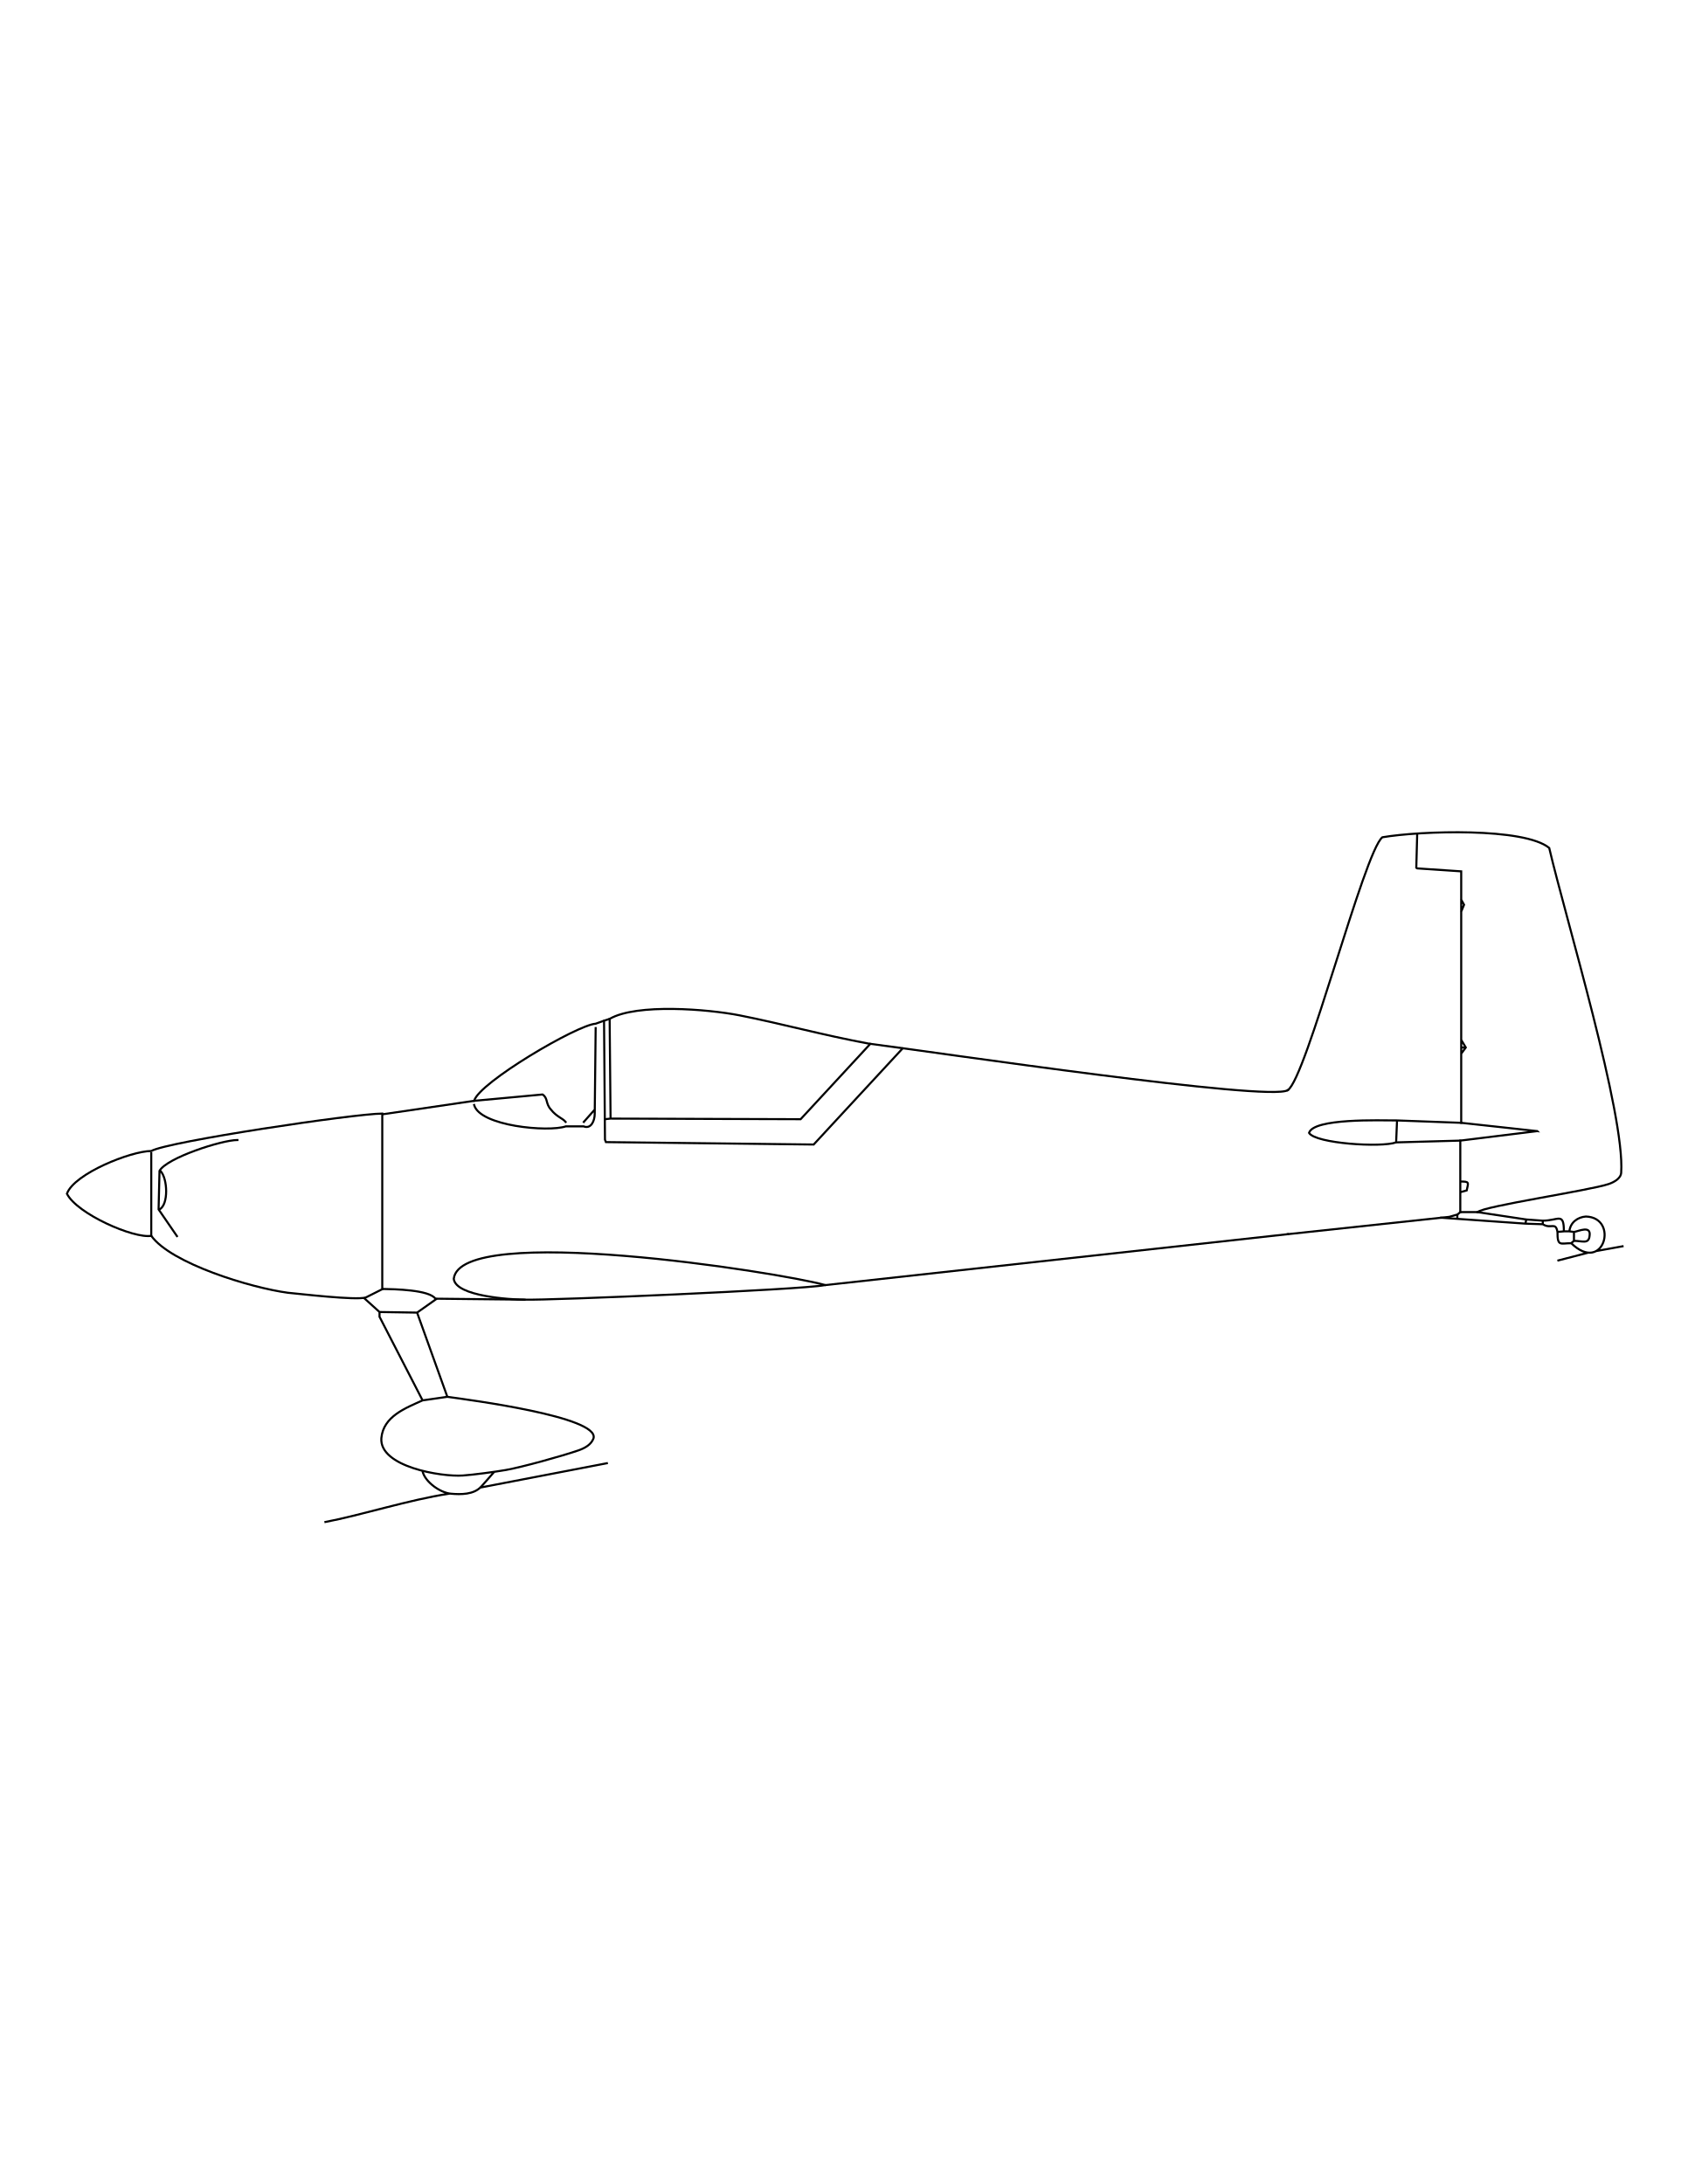
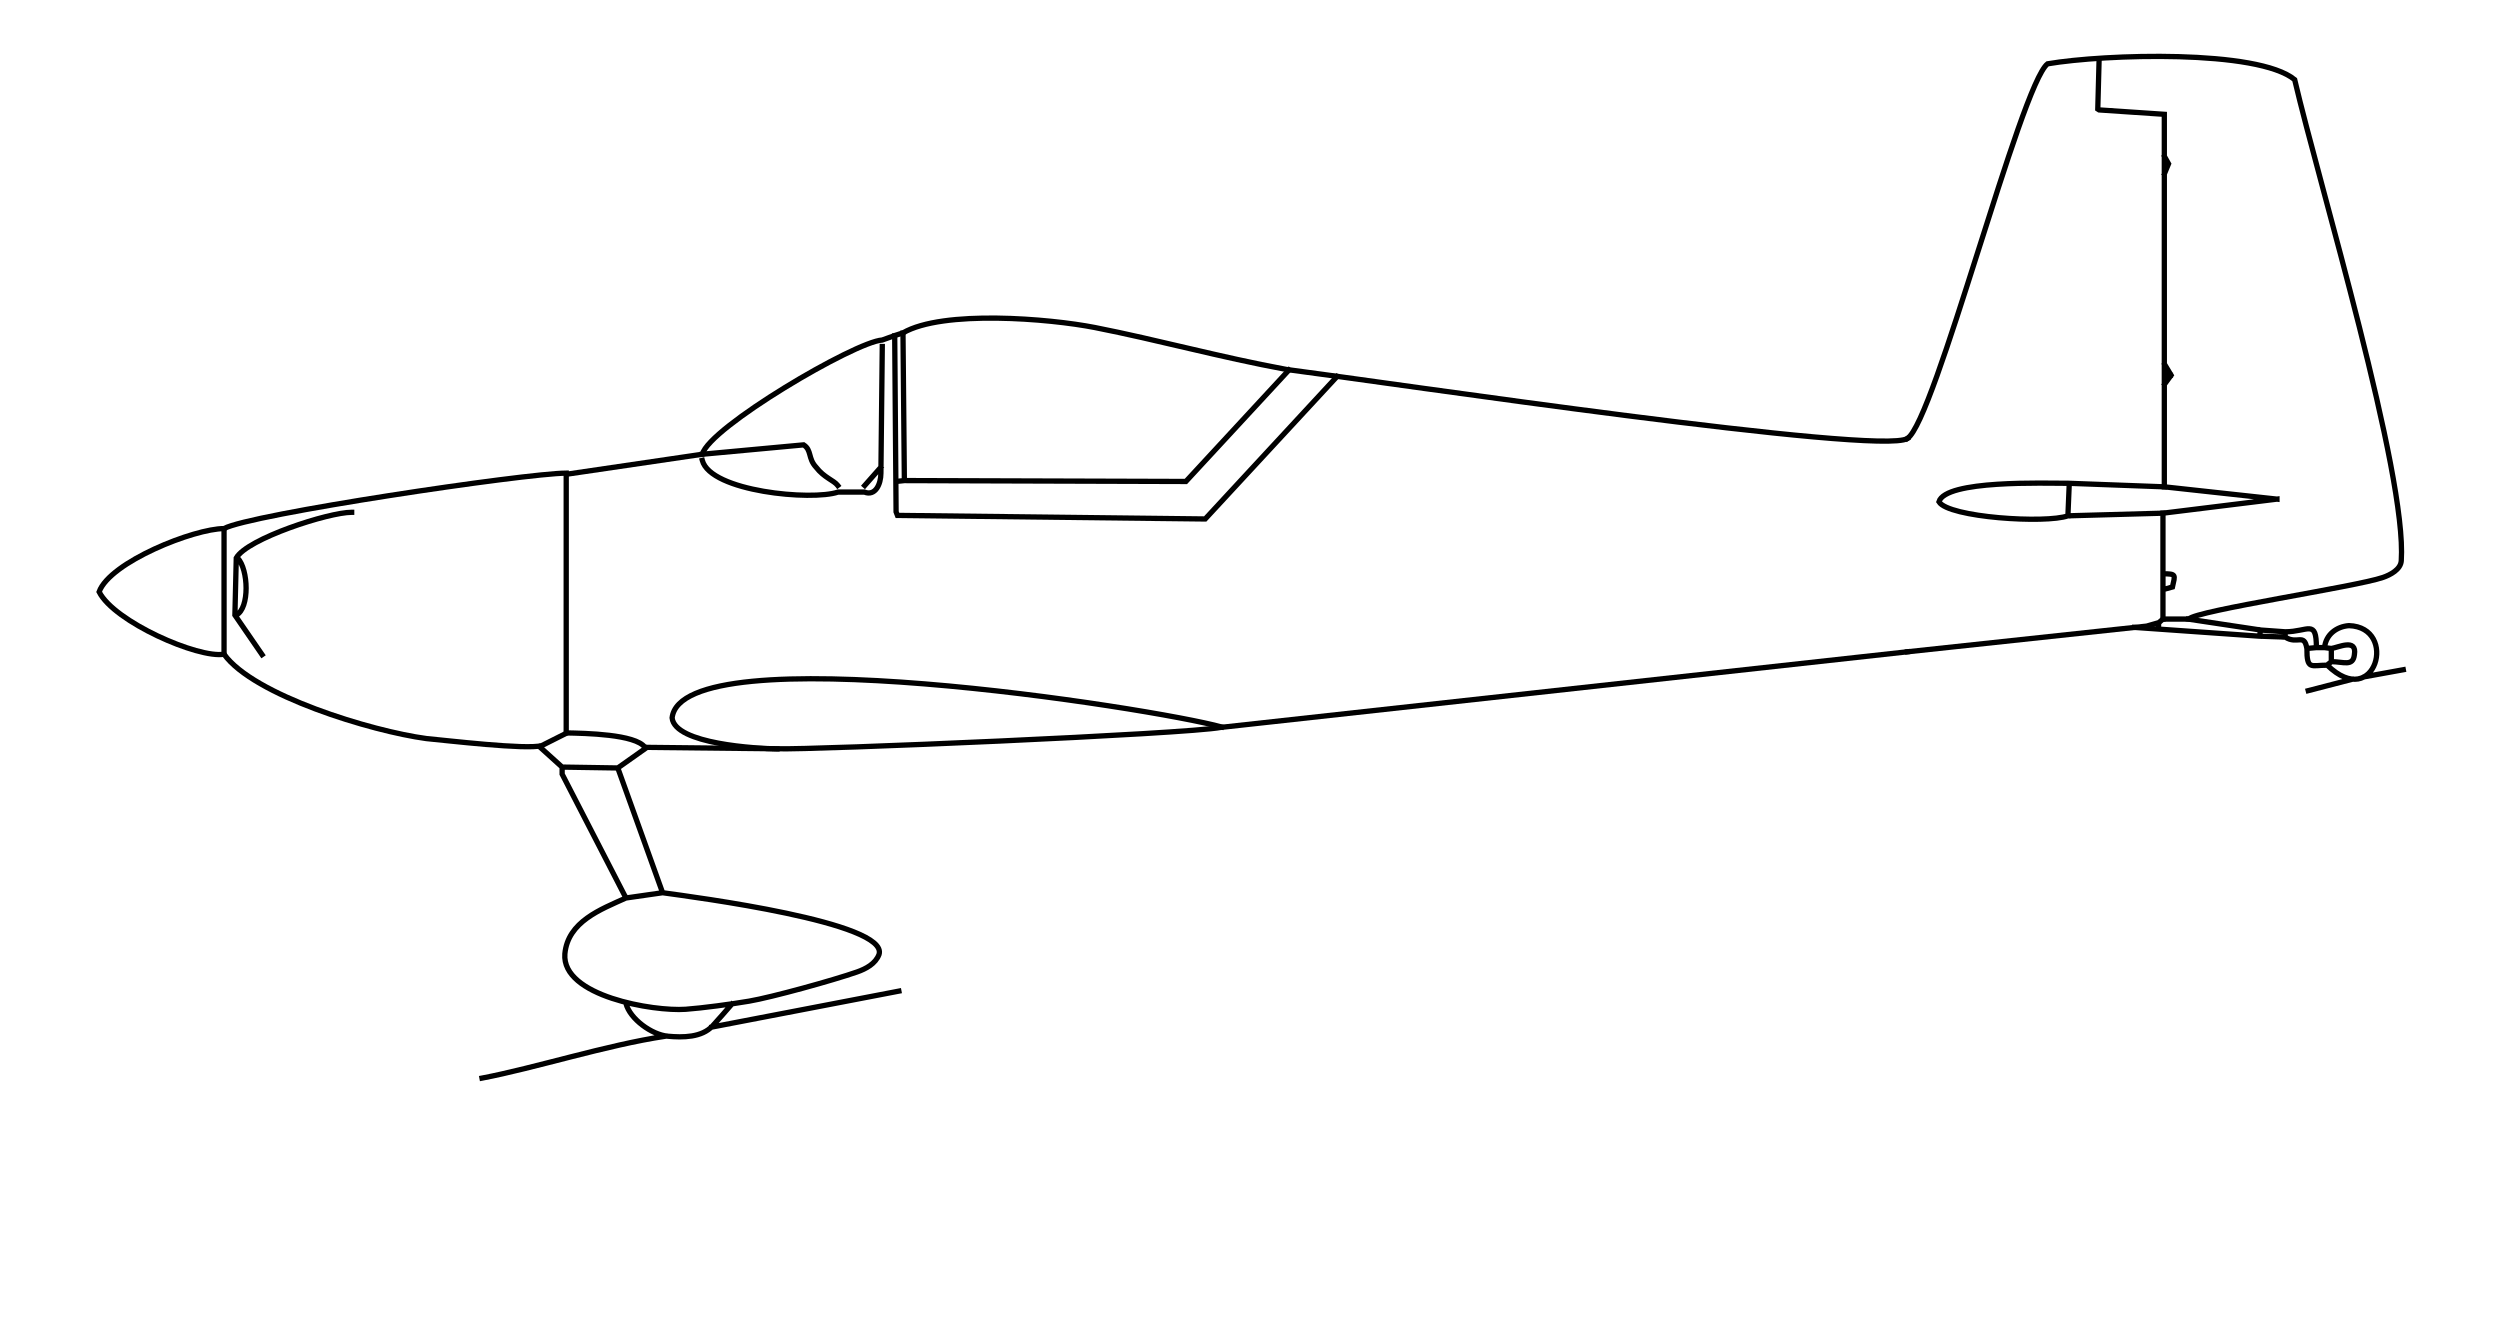
- <svg xmlns="http://www.w3.org/2000/svg" width="8.5in" height="11in" version="1.1" viewBox="0 0 8500 4000" id="svg172">
+ <svg viewBox="0 500 8500 4500" class="sideview">
  <defs>
-     <style type="text/css" id="style858">
+     <style type="text/css">
+             svg {
+                 shape-rendering: geometricPrecision;
+                 text-rendering: geometricPrecision;
+                 fill-rule: evenodd;
+                 clip-rule: evenodd;
+             }
+ 
            path {
-             stroke:black;
-             stroke-width:10.42;
-             stroke-linecap:square;
-             stroke-miterlimit:22.926;
-             fill:none;
+                 stroke-width: 18px;
+                 stroke-linecap: square;
+                 stroke-miterlimit: 23;
+             }
+ 
+             path {
+                 stroke: black;
+                 fill: transparent;
            }
        </style>
  </defs>
-   <g id="fuselage">
-     <path id="fuselage_wing" d="M 2641.7,3046.215 C 2576.072,3045.18 2294.41,3030.43 2285.17,2940.82 c 31.91,-284.9 1635.48,-33.57 1867.98,30.89" />
-     <path id="fuselage_wheel" d="m 1836.181,3040.306 75.059,67.784 189.28,2.99 95.02,-67.164 M 2487.7,3914.56 c -21.54,24.41 -42.9,49.86 -65.02,73.65 -36.78,39.6 -101.04,39.7 -152.2,34.94 -54.47,-5.06 -128.83,-58.66 -142.26,-111.52 m -489.35,253.91 c 178.72,-33.85 423.57,-112.45 622.35,-142.19 m 159.35,-31.36 635.55,-122.18 M 2128.21,3553.18 c -85.68,38.86 -197.5,80.16 -207.65,189.94 -11.16,144.13 301.43,196.09 410.5,188.46 55.13,-3.86 157.98,-17.78 216.05,-27.69 76.93,-13.14 286.11,-70.97 366.65,-99.14 30.41,-10.72 62.94,-27.78 74.97,-59.72 33.99,-108.82 -630.57,-195.11 -735.88,-209.78 m -152.33,-424.17 152.34,424.18 -124.65,17.92 -216.97,-421.19 v -23.9" />
-     <path id="fuselage_canopy" d="m 3042,1642.28 4.68,597.94 4.69,12.15 1046.32,12.14 447.53,-483.65 M 4382.19,1758.27 4032,2137 l -957.17,-3.04 -4.68,-501.2 m -23.47,504.24 28.15,-3.04 m -75.09,-455.887 -4.68,431.18 c 0,36.43 -18.77,78.94 -56.3,63.76 h -89.15 c -89.15,30.36 -433.61,-1.48 -461.76,-107.73 m 605.74,24.807 -53.46,60.54 m -91.86,-0.09 c -14.07,-18.21 -45.58,-25.69 -73.74,-62.12 -28.15,-30.36 -14.07,-57.69 -42.22,-75.9 l -344.46,31.92" />
-     <path id="fuselage_outline" d="M 6485.58,2716.03 4151.693,2973.047 c -119.704,22.899 -1385.624,76.986 -1510.368,72.772 L 2192.85,3040.99 c -32.31,-44.81 -203.12,-47.79 -267.76,-49.115 l 0.05,-879.34 462.72,-68.105 c 23.46,-91.08 518.06,-382.31 611.9,-388.38 l 42.23,-15.18 28.15,-9.11 c 136.07,-78.94 497.35,-48.57 652.19,-18.22 215.83,42.5 422.28,100.19 652.19,142.69 360.85,46.69 2017.544,293.318 2110.569,234.648" />
-   </g>
-   <g id="empennage">
-     <path id="empennage_horizontal" d="m 7030.9,2253.78 4.62,-110.53 m 706.14,53.77 v 0 l -382.99,-41.82 -323.15,-11.95 c -87.71,0 -420.1,-11.95 -443.18,62.73 32.31,53.77 364.7,74.68 438.56,47.79 l 323.15,-8.96 387.6,-47.8 z" />
-     <path id="empennage_tailwheel" d="m 7875.72,2701.85 c 0,-98.57 -27.7,-53.77 -106.18,-53.77 l -83.09,-5.98 -245.59,-36.99 m 407.16,243.11 146.93,-38.06 m 47.55,-9.73 128.67,-23.34 M 7926.5,2749.64 c 41.55,0 73.86,17.92 78.48,-23.9 9.23,-56.76 -55.4,-23.9 -78.48,-20.91 M 7769.54,2666 v -17.92 m -87.5,13.93 4.4,-19.91 M 7903.41,2701.85 h -27.7 l -32.32,2.99 c 0,74.68 13.85,56.75 69.25,56.75 l 13.85,-11.94 v -44.81 z m -564.3,-79.94 v 14.93 M 7912.65,2761.59 c 164,159.17 243.03,-129.07 73.86,-134.42 -41.55,2.98 -78.48,29.87 -83.09,74.68 m -60.02,2.98 c -9.23,-53.77 -32.31,-11.95 -73.86,-38.83 l -87.71,-2.99 -424.38,-29.87" />
-     <path id="empennage_vertical" d="m 7360.21,1805.23 21.54,-29.39 -21.49,-35.93 m -1.59,35.93 h 20.77 m -19.89,-686.34 13.48,-32.61 -13.37,-24.03 m -0.99,1122.34 V 1805.71 1775.84 1737 888.66 l -221.59,-14.94 -4.62,-2.98 4.56,-170.91 m 217.04,1905.04 v -360.06 m 2.29,259.25 30.02,-8.33 c 9.23,-41.82 13.85,-44.8 -32.31,-44.8" />
-     <path id="empennage_outline" d="M 6485.089,1990.878 C 6578.114,1932.208 6870.023,789.017 6961.66,717 c 195.04,-33.21 714.87,-49.44 840.2,53.77 83.11,355.46 382.2,1340.15 362.45,1635.91 -1.99,29.7 -37.37,47.94 -62.07,56.54 -92.32,32.15 -635.72,112.48 -660.46,141.65 h -87.71 l -13.85,11.95 -41.55,11.95 -813.09,87.26" />
-   </g>
+   <a href="/category/fuselage">
+     <g id="fuselage">
+       <path id="fuselage_wing" d="M 2641.7,3046.215 C 2576.072,3045.18 2294.41,3030.43 2285.17,2940.82 c 31.91,-284.9 1635.48,-33.57 1867.98,30.89" />
+       <path id="fuselage_wheel" class="outline" d="m 1836.181,3040.306 75.059,67.784 189.28,2.99 95.02,-67.164 M 2487.7,3914.56 c -21.54,24.41 -42.9,49.86 -65.02,73.65 -36.78,39.6 -101.04,39.7 -152.2,34.94 -54.47,-5.06 -128.83,-58.66 -142.26,-111.52 m -489.35,253.91 c 178.72,-33.85 423.57,-112.45 622.35,-142.19 m 159.35,-31.36 635.55,-122.18 M 2128.21,3553.18 c -85.68,38.86 -197.5,80.16 -207.65,189.94 -11.16,144.13 301.43,196.09 410.5,188.46 55.13,-3.86 157.98,-17.78 216.05,-27.69 76.93,-13.14 286.11,-70.97 366.65,-99.14 30.41,-10.72 62.94,-27.78 74.97,-59.72 33.99,-108.82 -630.57,-195.11 -735.88,-209.78 m -152.33,-424.17 152.34,424.18 -124.65,17.92 -216.97,-421.19 v -23.9" />
+       <path id="fuselage_canopy" d="m 3042,1642.28 4.68,597.94 4.69,12.15 1046.32,12.14 447.53,-483.65 M 4382.19,1758.27 4032,2137 l -957.17,-3.04 -4.68,-501.2 m -23.47,504.24 28.15,-3.04 m -75.09,-455.887 -4.68,431.18 c 0,36.43 -18.77,78.94 -56.3,63.76 h -89.15 c -89.15,30.36 -433.61,-1.48 -461.76,-107.73 m 605.74,24.807 -53.46,60.54 m -91.86,-0.09 c -14.07,-18.21 -45.58,-25.69 -73.74,-62.12 -28.15,-30.36 -14.07,-57.69 -42.22,-75.9 l -344.46,31.92" />
+       <path id="fuselage_outline" class="outline" d="M 6485.58,2716.03 4151.693,2973.047 c -119.704,22.899 -1385.624,76.986 -1510.368,72.772 L 2192.85,3040.99 c -32.31,-44.81 -203.12,-47.79 -267.76,-49.115 l 0.05,-879.34 462.72,-68.105 c 23.46,-91.08 518.06,-382.31 611.9,-388.38 l 42.23,-15.18 28.15,-9.11 c 136.07,-78.94 497.35,-48.57 652.19,-18.22 215.83,42.5 422.28,100.19 652.19,142.69 360.85,46.69 2017.544,293.318 2110.569,234.648" />
+     </g>
+   </a>
+   <a href="/category/empennage">
+     <g id="empennage">
+       <path id="empennage_horizontal" d="m 7030.9,2253.78 4.62,-110.53 m 706.14,53.77 v 0 l -382.99,-41.82 -323.15,-11.95 c -87.71,0 -420.1,-11.95 -443.18,62.73 32.31,53.77 364.7,74.68 438.56,47.79 l 323.15,-8.96 387.6,-47.8 z" />
+       <path id="empennage_tailwheel" class="outline" d="m 7875.72,2701.85 c 0,-98.57 -27.7,-53.77 -106.18,-53.77 l -83.09,-5.98 -245.59,-36.99 m 407.16,243.11 146.93,-38.06 m 47.55,-9.73 128.67,-23.34 M 7926.5,2749.64 c 41.55,0 73.86,17.92 78.48,-23.9 9.23,-56.76 -55.4,-23.9 -78.48,-20.91 M 7769.54,2666 v -17.92 m -87.5,13.93 4.4,-19.91 M 7903.41,2701.85 h -27.7 l -32.32,2.99 c 0,74.68 13.85,56.75 69.25,56.75 l 13.85,-11.94 v -44.81 z m -564.3,-79.94 v 14.93 M 7912.65,2761.59 c 164,159.17 243.03,-129.07 73.86,-134.42 -41.55,2.98 -78.48,29.87 -83.09,74.68 m -60.02,2.98 c -9.23,-53.77 -32.31,-11.95 -73.86,-38.83 l -87.71,-2.99 -424.38,-29.87" />
+       <path id="empennage_vertical" d="m 7360.21,1805.23 21.54,-29.39 -21.49,-35.93 m -1.59,35.93 h 20.77 m -19.89,-686.34 13.48,-32.61 -13.37,-24.03 m -0.99,1122.34 V 1805.71 1775.84 1737 888.66 l -221.59,-14.94 -4.62,-2.98 4.56,-170.91 m 217.04,1905.04 v -360.06 m 2.29,259.25 30.02,-8.33 c 9.23,-41.82 13.85,-44.8 -32.31,-44.8" />
+       <path id="empennage_outline" class="outline" d="M 6485.089,1990.878 C 6578.114,1932.208 6870.023,789.017 6961.66,717 c 195.04,-33.21 714.87,-49.44 840.2,53.77 83.11,355.46 382.2,1340.15 362.45,1635.91 -1.99,29.7 -37.37,47.94 -62.07,56.54 -92.32,32.15 -635.72,112.48 -660.46,141.65 h -87.71 l -13.85,11.95 -41.55,11.95 -813.09,87.26" />
+     </g>
+   </a>
  <g id="firewall_forward">
-     <path id="firewall_forward_outline" d="m 1925.09,2993.2 -83.09,41.82 c -50.78,14.93 -327.77,-17.93 -392.4,-23.9 -186.409,-25.097 -587.922,-147.107 -687.85,-286.77 -87.72,14.94 -373.94,-110.52 -424.72,-212.09 36.93,-101.56 323.15,-215.07 424.72,-215.07 83.09,-47.8 1024.85,-188.19 1163.44,-188.48" />
+     <path id="firewall_forward_outline" class="outline" d="m 1925.09,2993.2 -83.09,41.82 c -50.78,14.93 -327.77,-17.93 -392.4,-23.9 -186.409,-25.097 -587.922,-147.107 -687.85,-286.77 -87.72,14.94 -373.94,-110.52 -424.72,-212.09 36.93,-101.56 323.15,-215.07 424.72,-215.07 83.09,-47.8 1024.85,-188.19 1163.44,-188.48" />
    <path id="firewall_forward_details" d="m 761.74,2307.55 v 415.612 M 803.29,2591.32 c 46.17,-23.9 41.55,-155.33 4.61,-194.17 m 83.1,328.59 -92.33,-134.42 4.62,-194.17 c 36.93,-65.72 313.92,-155.33 392.4,-155.33" />
  </g>
</svg>
